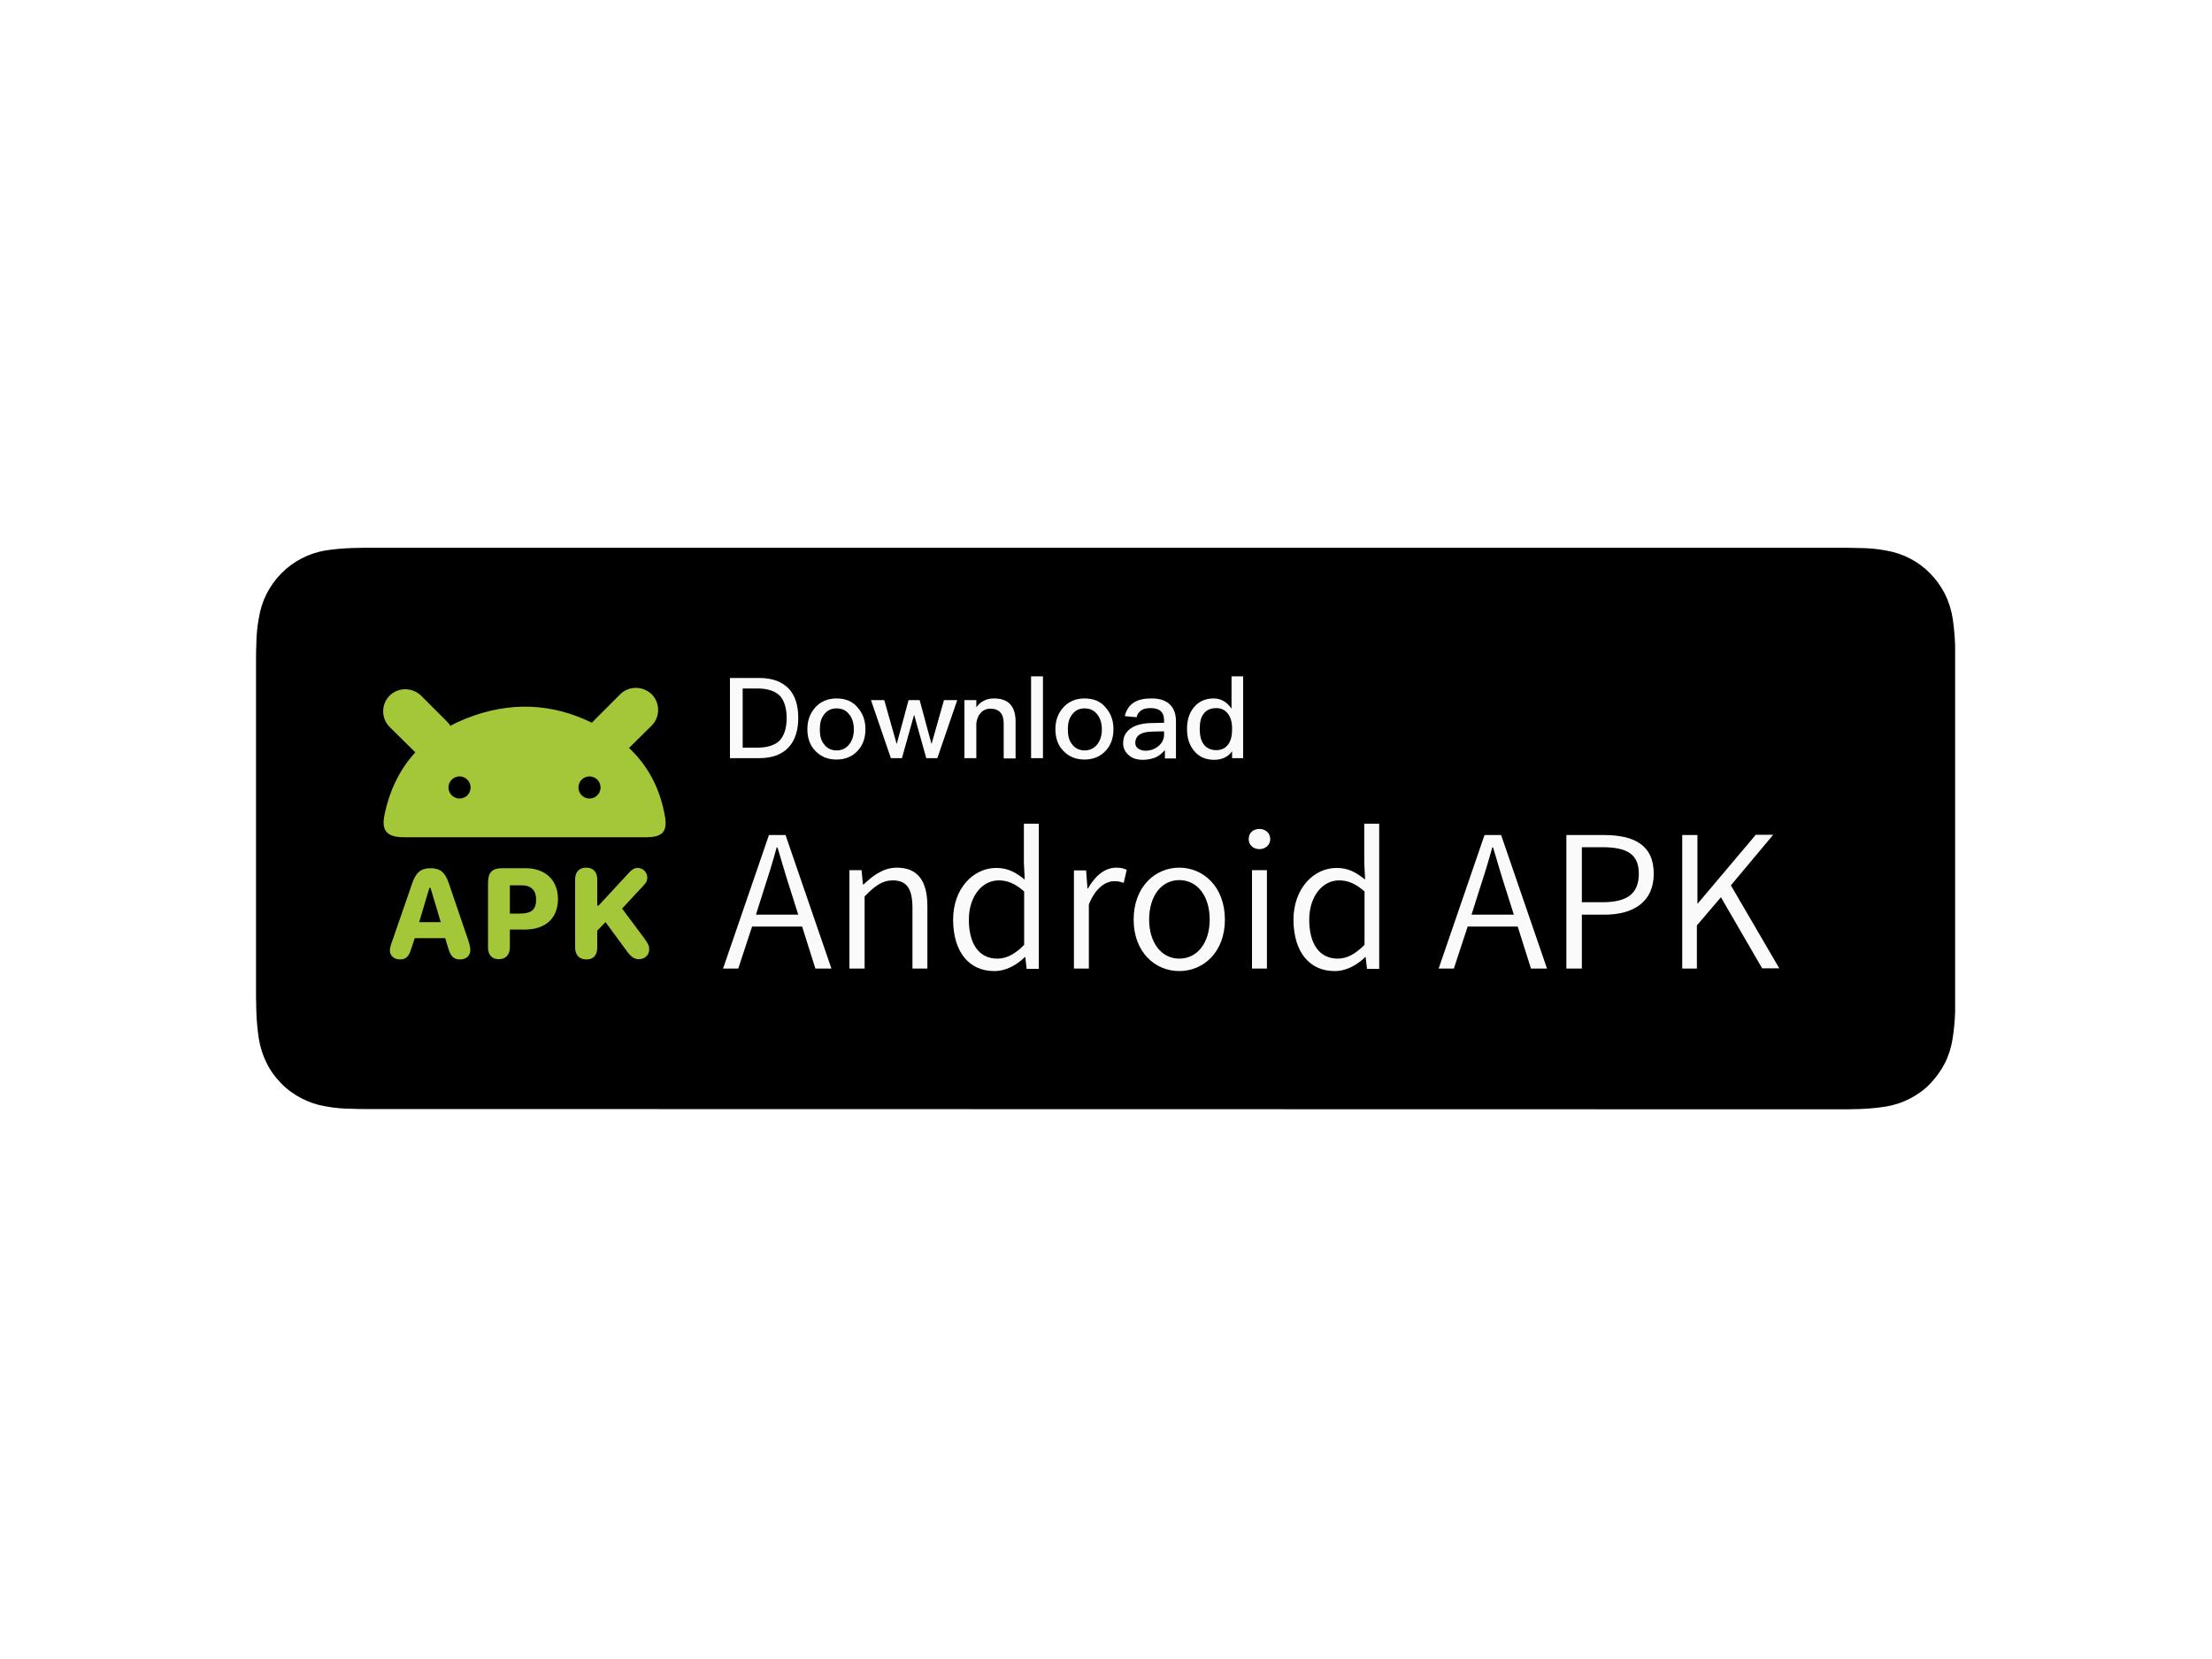
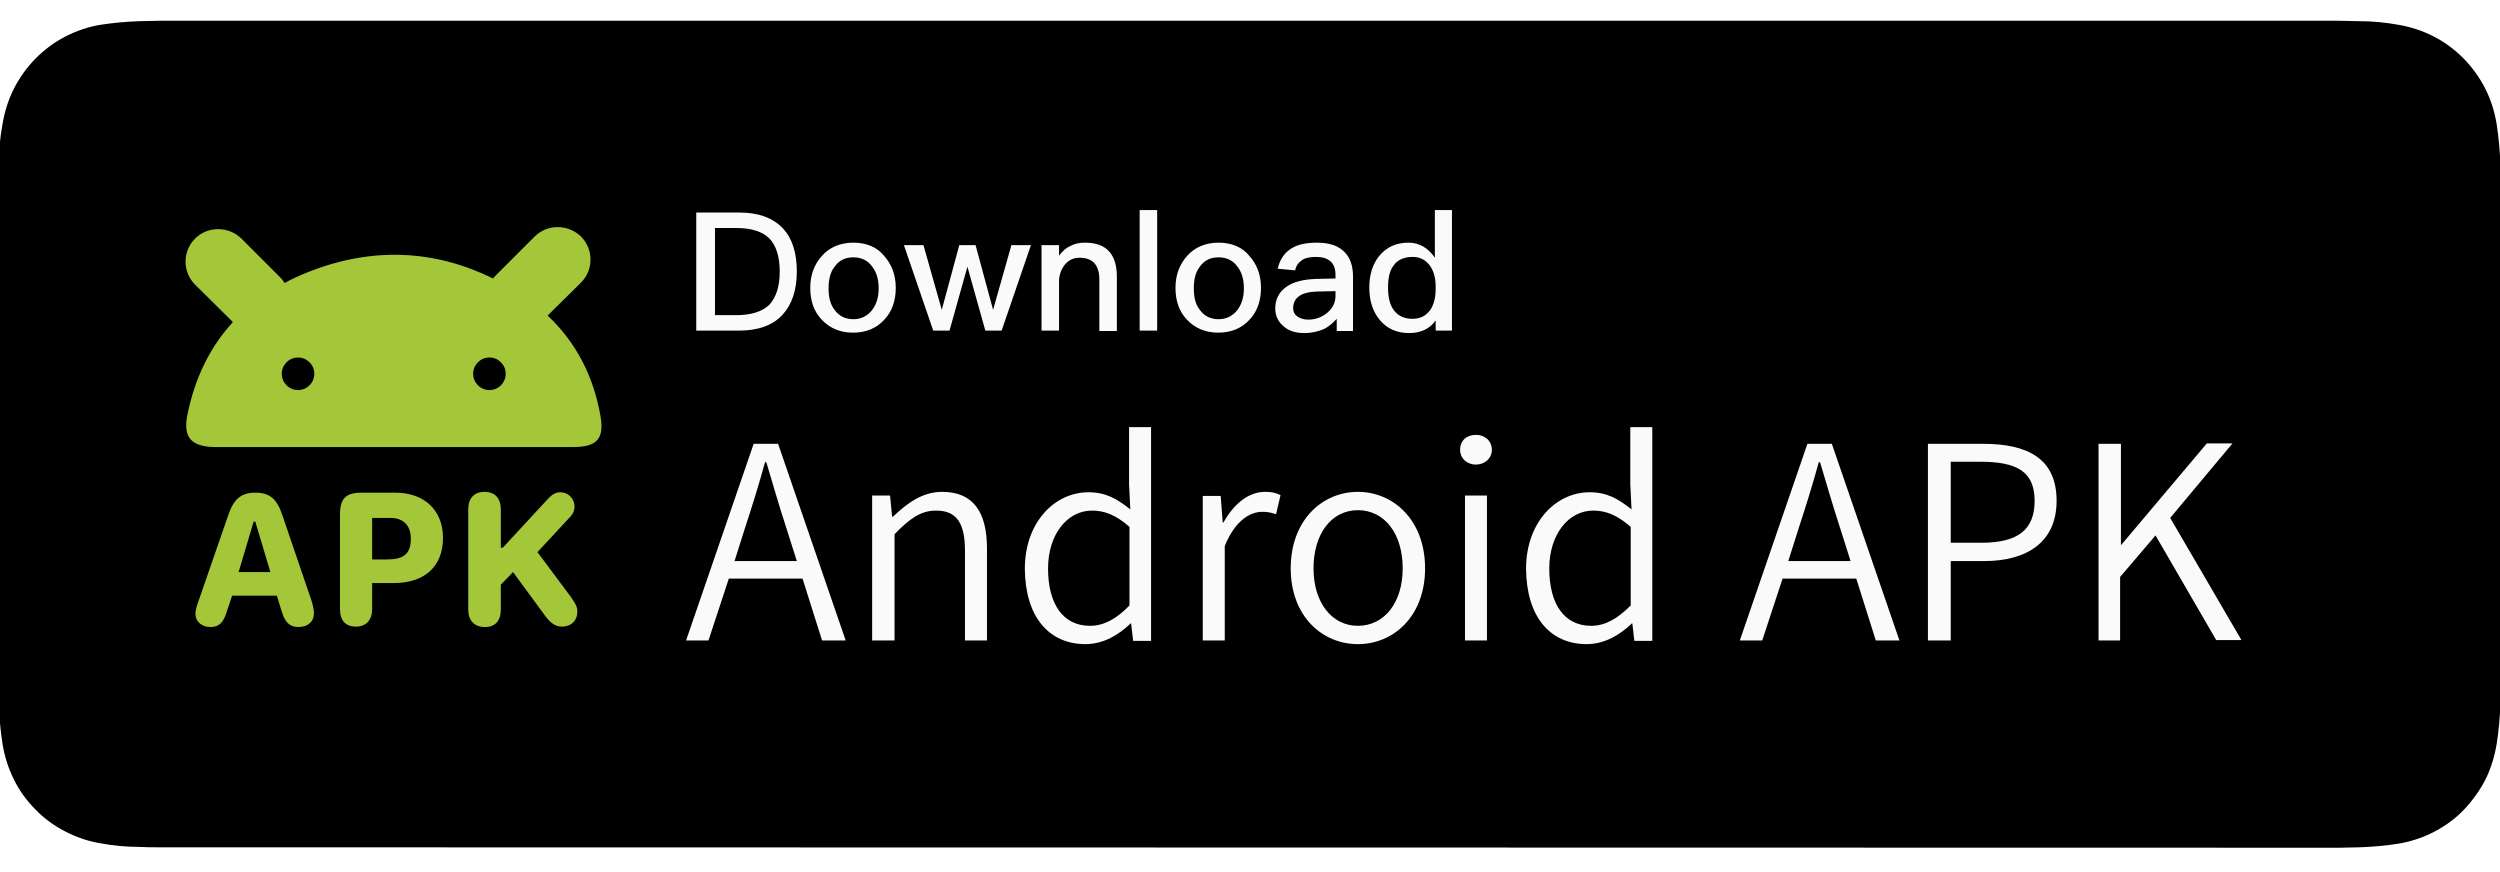
- <svg xmlns="http://www.w3.org/2000/svg" version="1.0" id="katman_1" x="0px" y="0px" viewBox="0 0 800 600" style="enable-background:new 0 0 800 600;" xml:space="preserve">
+ <svg xmlns="http://www.w3.org/2000/svg" version="1.0" id="katman_1" x="0px" y="0px" viewBox="93 193 614 214" xml:space="preserve">
  <style type="text/css">
 .st0{fill-rule:evenodd;clip-rule:evenodd;fill:#A4C639;}
 .st1{fill:#A4C639;}
 .st2{fill:#FAFAFA;}
</style>
  <g id="K-site-6">
    <g id="Krystal---final-" transform="translate(-397, -448)">
      <g id="apk-en" transform="translate(397, 448)">
        <path id="Path" d="M132,401.1c-1.6,0-3.1,0-4.7-0.1c-3.3,0-6.5-0.3-9.7-0.9c-3-0.5-5.9-1.5-8.6-2.9c-2.7-1.4-5.2-3.2-7.3-5.4  c-2.2-2.2-4-4.7-5.3-7.4c-1.4-2.8-2.3-5.7-2.8-8.8c-0.5-3.3-0.8-6.6-0.9-10c0-1.1-0.1-4.8-0.1-4.8V238.2c0,0,0-3.7,0.1-4.7  c0-3.3,0.3-6.7,0.9-9.9c0.5-3.1,1.4-6,2.8-8.8c2.8-5.5,7.2-10,12.6-12.8c2.7-1.4,5.6-2.4,8.6-2.9c3.2-0.5,6.5-0.8,9.8-0.9  l4.7-0.1h535.5l4.8,0.1c3.2,0,6.5,0.3,9.7,0.9c3,0.5,6,1.5,8.7,2.9c5.4,2.8,9.8,7.3,12.6,12.8c1.4,2.8,2.3,5.7,2.8,8.8  c0.5,3.3,0.8,6.7,0.9,10c0,1.5,0,3.1,0,4.7c0,2,0,3.9,0,5.8v111.1c0,1.9,0,3.8,0,5.7c0,1.7,0,3.3,0,4.9c-0.1,3.3-0.4,6.6-0.9,9.8  c-0.5,3.1-1.4,6.1-2.8,8.9c-1.4,2.7-3.2,5.2-5.3,7.4c-2.1,2.2-4.6,4-7.3,5.4c-2.7,1.4-5.7,2.4-8.7,2.9c-3.2,0.5-6.5,0.8-9.7,0.9  c-1.5,0-3.1,0.1-4.7,0.1l-5.7,0L132,401.1z" />
        <path id="Shape" class="st0" d="M214.1,261.4c0.2-0.3,0.4-0.5,0.7-0.8l9.5-9.5c3.1-3.1,8.2-3.1,11.4,0c3.1,3.1,3.1,8.2,0,11.3  l-8.2,8.1c7.1,6.7,11.3,15,13,24.8c0.9,5.4-0.8,7.5-6.8,7.5l-87.2,0c-6.4,0.1-8.6-2.2-7.5-7.8c1.8-9,5.5-16.7,11.2-22.9l-9.3-9.2  c-3.1-3.1-3.1-8.2,0-11.3c3.1-3.1,8.2-3.1,11.4,0l9.5,9.5c0.4,0.4,0.8,0.9,1.1,1.4c1.8-1,3.8-1.9,5.8-2.7  C184.4,253.6,199.7,254.3,214.1,261.4z M170.2,284.8c0,2.2-1.8,4-4,4c-2.2,0-4-1.8-4-4c0-2.2,1.8-4,4-4  C168.4,280.8,170.2,282.6,170.2,284.8z M213.2,288.8c2.2,0,4-1.8,4-4c0-2.2-1.8-4-4-4c-2.2,0-4,1.8-4,4  C209.2,287,211,288.8,213.2,288.8z" />
        <path id="Shape_00000062156159513692599870000007454928920405724051_" class="st1" d="M144.7,347c2.1,0,3.2-1.1,4-3.8l1.3-3.9h11  l1.2,3.9c0.8,2.7,2,3.8,4.1,3.8c2.3,0,3.8-1.3,3.8-3.4c0-0.8-0.2-1.8-0.6-3.1l-7.2-21.1c-1.3-3.9-3.1-5.4-6.6-5.4  s-5.3,1.6-6.6,5.4l-7.3,21.1c-0.6,1.6-0.8,2.5-0.8,3.3C141,345.6,142.5,347,144.7,347z M151.6,333.5l3.7-12.4h0.4l3.7,12.4H151.6  z" />
        <path id="Shape_00000119819762168567224120000007194588840098864538_" class="st1" d="M180.4,346.9c2.5,0,4-1.6,4-4.3v-6.4h5.3  c7.5,0,12.1-4,12.1-11.1c0-6.7-4.5-11.1-11.7-11.1h-8.4c-3.8,0-5.2,1.5-5.2,5.4v23.2C176.5,345.4,177.9,346.9,180.4,346.9z  M184.4,330.4v-10.2h4.5c3.2,0,5,1.9,5,5.1c0,3.8-1.8,5.1-5.9,5.1H184.4z" />
        <path id="Path_00000104674802263785953230000010432242082412835517_" class="st1" d="M231,346.9c2.3,0,3.8-1.5,3.8-3.7  c0-1.1-0.4-1.9-1.6-3.6l-8.2-11l7.7-8.3c1.1-1.1,1.4-1.9,1.4-2.9c0-1.9-1.5-3.5-3.5-3.5c-1.1,0-2,0.5-3.1,1.7l-11,11.9H216v-9.4  c0-2.7-1.4-4.3-4-4.3c-2.5,0-4,1.5-4,4.3v24.6c0,2.7,1.5,4.3,4.1,4.3c2.5,0,3.9-1.5,3.9-4.3v-6.1l3-3.1l8,10.9  C228.3,346.1,229.5,346.9,231,346.9z" />
        <path id="Shape_00000142864597391006816290000004069479167641885085_" class="st2" d="M264,245.2v29h10.5c4.7,0,8.3-1.3,10.7-3.9  c2.3-2.5,3.5-6.1,3.5-10.6c0-4.6-1.1-8.1-3.4-10.6c-2.5-2.6-6-3.9-10.7-3.9H264z M268.5,249h5.4c3.7,0,6.4,0.9,8.1,2.6  c1.6,1.7,2.5,4.4,2.5,8.1c0,3.7-0.9,6.3-2.5,8.1c-1.7,1.7-4.5,2.6-8.1,2.6h-5.3V249z M302.6,252.6c-3.2,0-5.8,1.1-7.7,3.2  c-1.9,2.1-2.9,4.7-2.9,7.9c0,3.2,0.9,5.8,2.8,7.8c2,2.1,4.5,3.2,7.7,3.2s5.8-1.1,7.7-3.2c1.9-2,2.8-4.7,2.8-7.8  c0-3.2-1-5.8-2.9-7.9C308.4,253.7,305.8,252.6,302.6,252.6z M302.6,256.2c2,0,3.6,0.8,4.7,2.4c1,1.3,1.5,3.1,1.5,5.2  c0,2.1-0.5,3.8-1.5,5.2c-1.1,1.5-2.7,2.4-4.7,2.4s-3.6-0.8-4.7-2.4c-1-1.3-1.4-3-1.4-5.2c0-2.1,0.4-3.9,1.4-5.2  C299.1,256.9,300.6,256.2,302.6,256.2z M315,253.2l7.2,21h4l4.4-15.7l4.4,15.7h4l7.2-21h-4.8l-4.5,15.9l-4.3-15.9h-4l-4.3,15.9  l-4.5-15.9H315z M359.5,252.6c-1.3,0-2.5,0.2-3.6,0.8c-1.1,0.5-2,1.3-2.8,2.4v-2.6h-4.3v21h4.3v-12.6c0.2-1.7,0.8-3,1.8-4  c0.9-0.9,2-1.3,3.2-1.3c3.3,0,4.9,1.8,4.9,5.4v12.6h4.3v-13C367.4,255.5,364.8,252.6,359.5,252.6z M372.9,244.6v29.6h4.3v-29.6  H372.9z M392.3,252.6c-3.2,0-5.8,1.1-7.7,3.2c-1.9,2.1-2.9,4.7-2.9,7.9c0,3.2,0.9,5.8,2.8,7.8c2,2.1,4.5,3.2,7.7,3.2  c3.2,0,5.8-1.1,7.7-3.2c1.9-2,2.8-4.7,2.8-7.8c0-3.2-1-5.8-2.9-7.9C398.1,253.7,395.5,252.6,392.3,252.6z M392.3,256.2  c2,0,3.6,0.8,4.7,2.4c1,1.3,1.5,3.1,1.5,5.2c0,2.1-0.5,3.8-1.5,5.2c-1.1,1.5-2.7,2.4-4.7,2.4c-2,0-3.6-0.8-4.7-2.4  c-1-1.3-1.4-3-1.4-5.2c0-2.1,0.4-3.9,1.4-5.2C388.8,256.9,390.3,256.2,392.3,256.2z M416.5,252.6c-2.6,0-4.7,0.4-6.3,1.4  c-1.8,1.1-2.9,2.8-3.4,5l4.3,0.4c0.2-1.2,0.9-2,1.8-2.6c0.8-0.5,1.9-0.7,3.3-0.7c3.2,0,4.8,1.5,4.8,4.4v0.9l-4.7,0.1  c-3.1,0.1-5.6,0.7-7.3,1.9c-1.9,1.3-2.8,3.1-2.8,5.4c0,1.7,0.7,3.2,2,4.3c1.2,1.1,2.9,1.7,5.1,1.7c1.9,0,3.5-0.4,4.9-1  c1.2-0.6,2.2-1.5,3.1-2.5v3h4v-13.4c0-2.6-0.7-4.5-1.9-5.8C421.9,253.4,419.6,252.6,416.5,252.6z M421,264.5v1.2  c0,1.6-0.7,3-2,4.1c-1.3,1.1-2.9,1.7-4.7,1.7c-1.1,0-2-0.3-2.7-0.8c-0.7-0.5-1-1.2-1-2c0-2.6,2-4,5.9-4.1L421,264.5z  M445.4,244.6v11.7c-1.7-2.5-3.9-3.7-6.5-3.7c-3,0-5.4,1.1-7.2,3.3c-1.6,2-2.4,4.6-2.4,7.7c0,3.2,0.8,5.8,2.5,7.9  c1.8,2.2,4.2,3.3,7.3,3.3c2.9,0,5.1-1.1,6.5-3.1v2.5h4v-29.6H445.4z M440,256.1c1.6,0,2.9,0.6,4,1.9c1.1,1.4,1.6,3.2,1.6,5.5v0.4  c0,2.1-0.4,3.8-1.3,5.2c-1.1,1.5-2.5,2.2-4.4,2.2c-2.1,0-3.7-0.8-4.7-2.3c-0.9-1.3-1.3-3.1-1.3-5.4s0.4-4.1,1.3-5.3  C436.2,256.8,437.8,256.1,440,256.1z" />
        <path id="Shape_00000156589177487486049790000007684168799740552875_" class="st2" d="M273.4,330.8l2.5-7.9  c1.8-5.5,3.4-10.6,5-16.4h0.3c1.7,5.7,3.2,10.9,5,16.4l2.5,7.9H273.4z M294.9,350.3h5.8L284.1,302h-6l-16.6,48.3h5.5l5-15.2h18.1  L294.9,350.3z M307.3,350.3h5.4v-26.1c3.7-3.8,6.4-5.8,10.2-5.8c5,0,7.1,3,7.1,9.9v22h5.4v-22.6c0-9.1-3.5-13.9-11-13.9  c-4.9,0-8.6,2.8-12.1,6.1h-0.2l-0.5-5.2h-4.4V350.3z M359.6,351.2c4.4,0,8.2-2.3,11.1-5.1h0.1l0.5,4.3h4.4v-52.5h-5.4v14l0.3,6.2  c-3.3-2.6-6-4.2-10.3-4.2c-8.2,0-15.6,7.3-15.6,18.8C344.8,344.5,350.6,351.2,359.6,351.2z M360.7,346.7  c-6.6,0-10.3-5.3-10.3-14.1c0-8.3,4.7-14.2,10.8-14.2c3.1,0,5.9,1.1,9.2,4v19.3C367.3,344.9,364.2,346.7,360.7,346.7z  M388.4,350.3h5.4v-23.2c2.5-6.2,6.2-8.4,9.2-8.4c1.4,0,2.2,0.2,3.4,0.6l1.1-4.7c-1.2-0.6-2.3-0.8-3.8-0.8c-4.1,0-7.7,3-10.2,7.5  h-0.2l-0.5-6.5h-4.4V350.3z M426.5,351.2c8.8,0,16.5-6.9,16.5-18.6c0-11.9-7.8-18.8-16.5-18.8s-16.5,6.9-16.5,18.8  C410,344.3,417.7,351.2,426.5,351.2z M426.5,346.7c-6.4,0-10.9-5.7-10.9-14.1c0-8.5,4.4-14.3,10.9-14.3s11,5.7,11,14.3  C437.5,341,433,346.7,426.5,346.7z M452.8,350.3h5.4v-35.6h-5.4V350.3z M455.5,307.1c2.1,0,3.9-1.5,3.9-3.6  c0-2.3-1.8-3.7-3.9-3.7c-2.3,0-3.9,1.4-3.9,3.7C451.6,305.5,453.2,307.1,455.5,307.1z M482.7,351.2c4.4,0,8.2-2.3,11.1-5.1h0.1  l0.5,4.3h4.4v-52.5h-5.4v14l0.3,6.2c-3.3-2.6-6-4.2-10.3-4.2c-8.2,0-15.6,7.3-15.6,18.8C467.9,344.5,473.7,351.2,482.7,351.2z  M483.8,346.7c-6.6,0-10.3-5.3-10.3-14.1c0-8.3,4.7-14.2,10.8-14.2c3.1,0,5.9,1.1,9.2,4v19.3  C490.3,344.9,487.3,346.7,483.8,346.7z M532.2,330.8l2.5-7.9c1.8-5.5,3.4-10.6,5-16.4h0.3c1.7,5.7,3.2,10.9,5,16.4l2.5,7.9H532.2  z M553.7,350.3h5.8L542.9,302h-6l-16.6,48.3h5.5l5-15.2h18.1L553.7,350.3z M566.6,350.3h5.5v-19.5h8.2c10.7,0,17.8-4.8,17.8-14.8  c0-10.4-7.1-14-18.1-14h-13.5V350.3z M572.1,326.3v-19.9h7.2c8.9,0,13.4,2.3,13.4,9.6c0,7.2-4.2,10.3-13.1,10.3H572.1z  M608.2,350.3h5.5v-15.6l8.7-10.2l14.9,25.7h6.2l-17.5-30l15.3-18.3h-6.3l-21,24.9h-0.1V302h-5.5V350.3z" />
      </g>
    </g>
  </g>
</svg>
